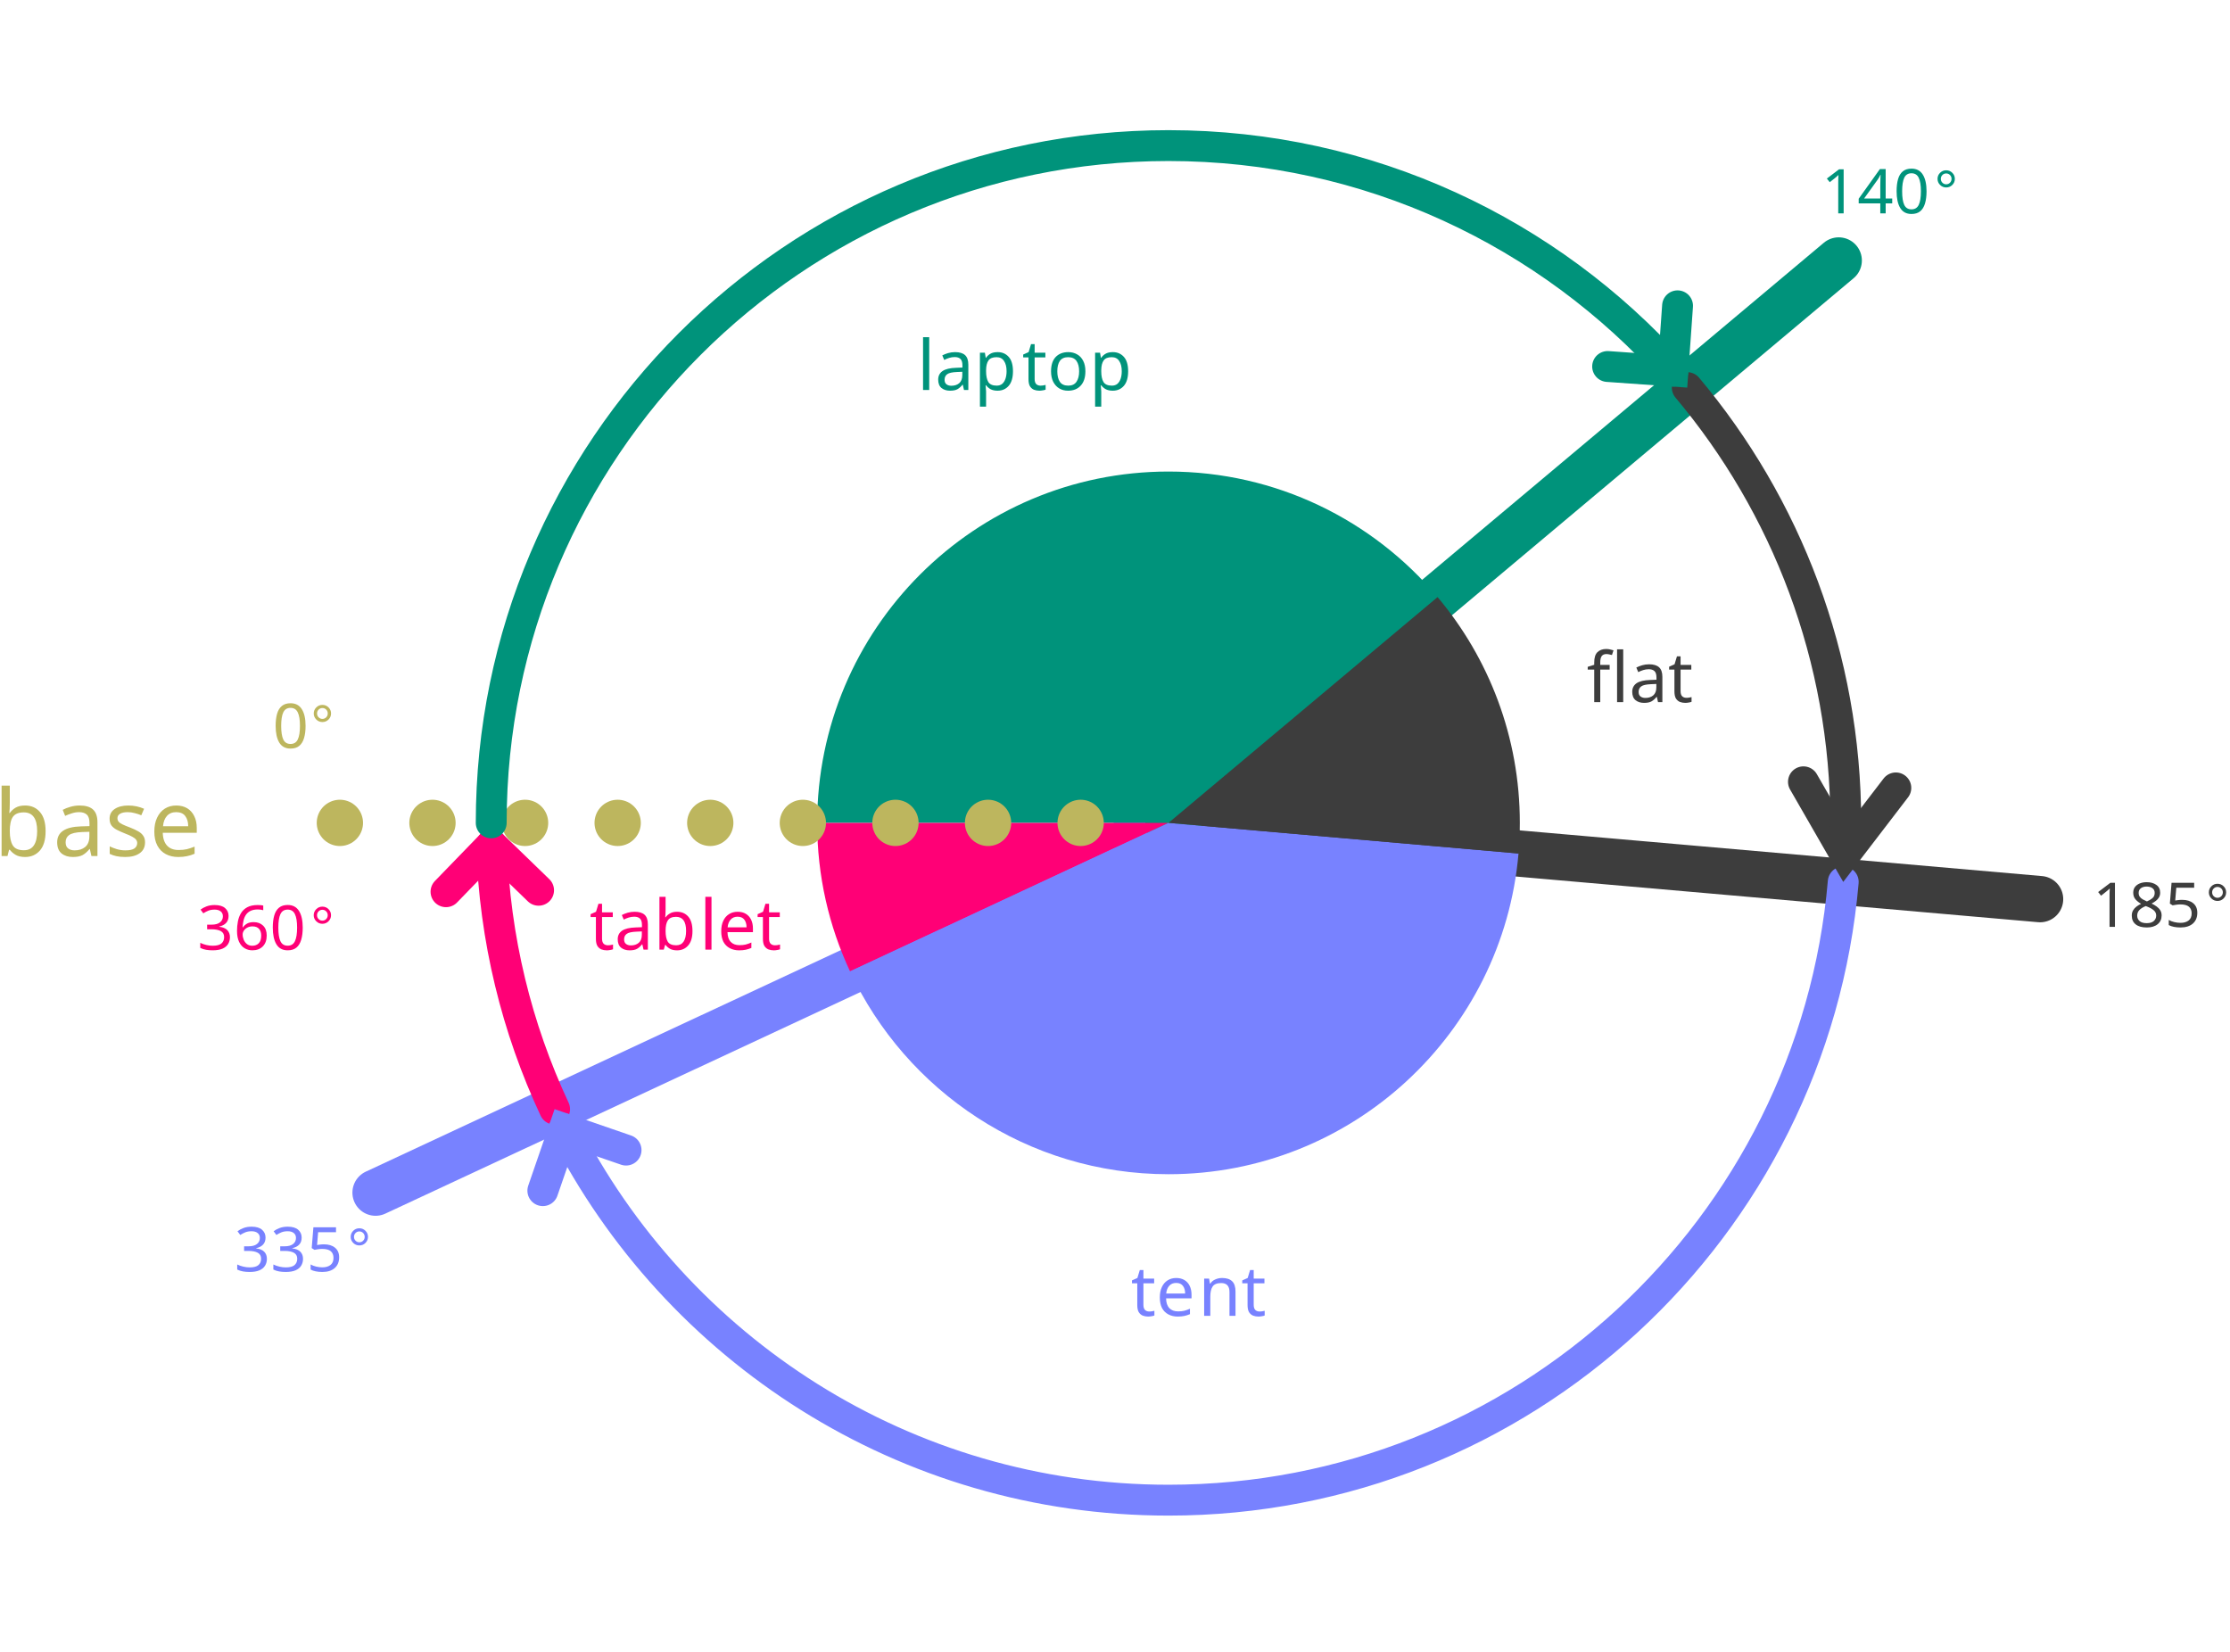
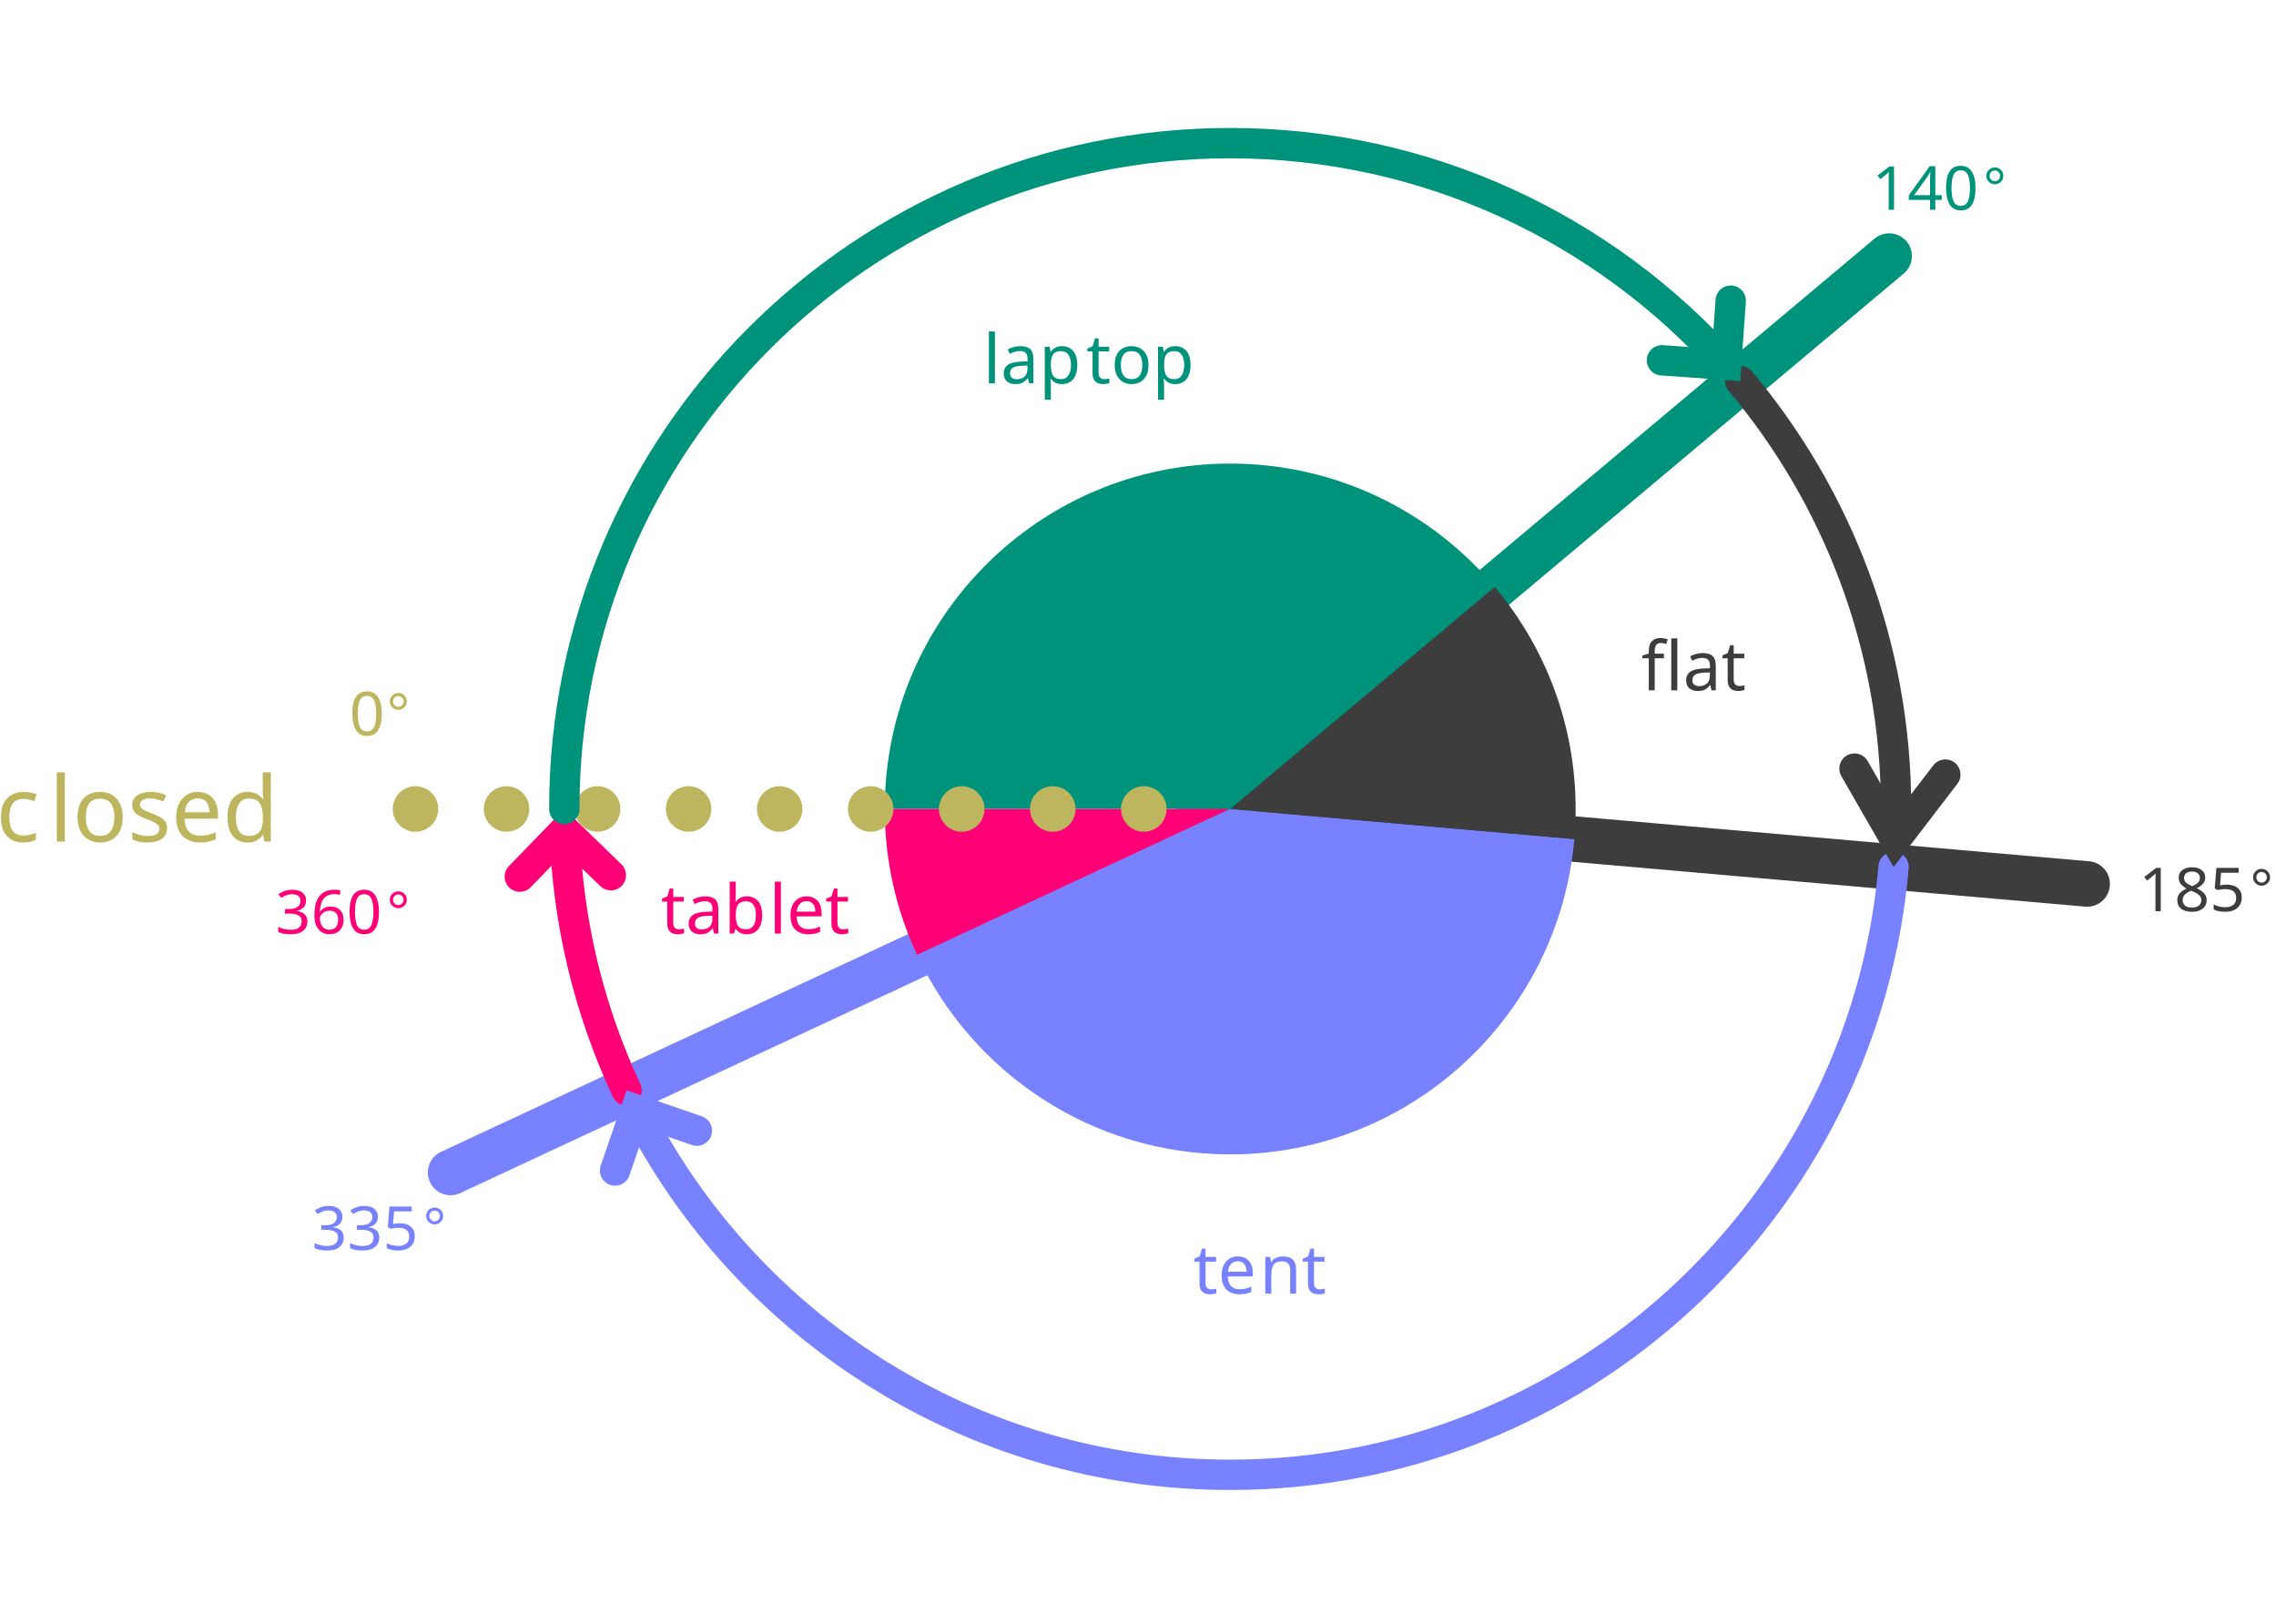
- <svg xmlns="http://www.w3.org/2000/svg" width="100%" height="100%" viewBox="0 0 289 214" version="1.1" xml:space="preserve" style="fill-rule:evenodd;clip-rule:evenodd;stroke-linecap:round;stroke-linejoin:round;stroke-miterlimit:1;">
-   <g>
-     <text x="146.558px" y="170.528px" style="font-family:'ArialRoundedMTBold', 'Arial Rounded MT Bold', sans-serif;font-size:9px;fill:#7882ff;">te<tspan x="155.29px 160.852px " y="170.528px 170.528px ">nt</tspan>
-     </text>
-     <text x="76.398px" y="123.065px" style="font-family:'ArialRoundedMTBold', 'Arial Rounded MT Bold', sans-serif;font-size:9px;fill:#ff0076;">tab<tspan x="90.643px 93.139px 98.611px " y="123.065px 123.065px 123.065px ">let</tspan>
-     </text>
-     <text x="118.859px" y="50.54px" style="font-family:'ArialRoundedMTBold', 'Arial Rounded MT Bold', sans-serif;font-size:9px;fill:#00937b;">lap<tspan x="132.461px 135.721px 141.283px " y="50.54px 50.54px 50.54px ">top</tspan>
-     </text>
-     <text x="205.623px" y="90.998px" style="font-family:'ArialRoundedMTBold', 'Arial Rounded MT Bold', sans-serif;font-size:9px;fill:#3d3d3d;">f<tspan x="208.802px 211.298px 216.541px " y="90.998px 90.998px 90.998px ">lat</tspan>
-     </text>
-     <text x="-0.809px" y="110.936px" style="font-family:'ArialRoundedMTBold', 'Arial Rounded MT Bold', sans-serif;font-size:12px;fill:#bdb65e;">b<tspan x="6.865px 14.161px 20.816px " y="110.936px 110.936px 110.936px ">ase</tspan>
-     </text>
-     <path d="M151.433,106.641l-102.762,47.919" style="fill:none;stroke:#7882ff;stroke-width:6px;" />
-     <path d="M151.433,106.641l112.954,9.883" style="fill:none;stroke:#3d3d3d;stroke-width:6px;" />
-     <path d="M186.306,77.379l-34.873,29.262l-45.531,0c0,-25.129 20.402,-45.531 45.531,-45.531c13.992,0 26.518,6.325 34.873,16.269Z" style="fill:#00937b;" />
-     <path d="M151.433,106.641l86.859,-72.883" style="fill:none;stroke:#00937b;stroke-width:6px;" />
-     <path d="M105.902,106.641l45.531,0l-41.27,19.245c-2.734,-5.847 -4.261,-12.369 -4.261,-19.245Z" style="fill:#ff0076;" />
-     <path d="M110.163,125.886l41.27,-19.245l45.361,3.969c-2.014,23.274 -21.568,41.563 -45.361,41.563c-18.254,0 -34.013,-10.765 -41.27,-26.287Z" style="fill:#7882ff;" />
-     <path d="M186.306,77.379c6.651,7.916 10.659,18.125 10.659,29.262c0,1.337 -0.058,2.661 -0.171,3.969l-45.361,-3.969l34.873,-29.262Z" style="fill:#3d3d3d;" />
-     <path d="M38.047,106.641l113.386,0" style="fill:none;stroke:#bdb65e;stroke-width:6px;stroke-dasharray:0,12,0,0;stroke-dashoffset:6;" />
-     <path d="M57.8,115.564l5.905,-6.095l6.094,5.905" style="fill:none;stroke:#ff0076;stroke-width:4px;stroke-linejoin:miter;stroke-miterlimit:10;" />
-     <path d="M71.874,143.74c-4.894,-10.467 -7.782,-22.055 -8.169,-34.271" style="fill:none;stroke:#ff0076;stroke-width:4px;stroke-linejoin:miter;" />
-     <path d="M70.349,154.305l2.764,-8.022l8.023,2.764" style="fill:none;stroke:#7882ff;stroke-width:4px;stroke-linejoin:miter;stroke-miterlimit:10;" />
-     <path d="M238.877,114.292c-3.881,44.866 -41.578,80.123 -87.444,80.123c-34.183,0 -63.828,-19.583 -78.32,-48.132" style="fill:none;stroke:#7882ff;stroke-width:4px;stroke-linejoin:miter;" />
-     <path d="M245.694,102.108l-6.58,8.586l-5.394,-9.376" style="fill:none;stroke:#3d3d3d;stroke-width:4px;stroke-linejoin:miter;stroke-miterlimit:10;" />
-     <path d="M218.66,50.231c12.821,15.26 20.546,34.94 20.546,56.41c0,1.359 -0.03,2.71 -0.092,4.053" style="fill:none;stroke:#3d3d3d;stroke-width:4px;stroke-linejoin:miter;" />
-     <path d="M217.405,39.631l-0.599,8.464l-8.464,-0.599" style="fill:none;stroke:#00937b;stroke-width:4px;stroke-linejoin:miter;stroke-miterlimit:10;" />
-     <path d="M63.66,106.641c0,-48.443 39.33,-87.773 87.773,-87.773c25.957,0 49.298,11.292 65.373,29.227" style="fill:none;stroke:#00937b;stroke-width:4px;stroke-linejoin:miter;" />
-     <g transform="matrix(0.24,0,0,0.24,-1739.62,-586.767)">
-       <g transform="matrix(1.02321,0,0,1,-191.063,0)">
-         <text x="8231.86px" y="2560.08px" style="font-family:'ArialRoundedMTBold', 'Arial Rounded MT Bold', sans-serif;font-size:33.333px;fill:#00937b;">140</text>
-       </g>
-       <text x="8292.67px" y="2560.08px" style="font-family:'ArialMT', 'Arial', sans-serif;font-size:33.333px;fill:#00937b;">°</text>
+ <svg xmlns="http://www.w3.org/2000/svg" width="100%" height="100%" viewBox="0 0 300 214" version="1.1" xml:space="preserve" style="fill-rule:evenodd;clip-rule:evenodd;stroke-linecap:round;stroke-linejoin:round;stroke-miterlimit:1;">
+   <text x="157.278px" y="170.528px" style="font-family:'ArialRoundedMTBold', 'Arial Rounded MT Bold', sans-serif;font-size:9px;fill:#7882ff;">te<tspan x="166.01px 171.572px " y="170.528px 170.528px ">nt</tspan>
+   </text>
+   <text x="87.118px" y="123.065px" style="font-family:'ArialRoundedMTBold', 'Arial Rounded MT Bold', sans-serif;font-size:9px;fill:#ff0076;">tab<tspan x="101.363px 103.859px 109.331px " y="123.065px 123.065px 123.065px ">let</tspan>
+   </text>
+   <text x="129.579px" y="50.54px" style="font-family:'ArialRoundedMTBold', 'Arial Rounded MT Bold', sans-serif;font-size:9px;fill:#00937b;">lap<tspan x="143.181px 146.441px 152.003px " y="50.54px 50.54px 50.54px ">top</tspan>
+   </text>
+   <text x="216.343px" y="90.998px" style="font-family:'ArialRoundedMTBold', 'Arial Rounded MT Bold', sans-serif;font-size:9px;fill:#3d3d3d;">f<tspan x="219.522px 222.017px 227.26px " y="90.998px 90.998px 90.998px ">lat</tspan>
+   </text>
+   <text x="-0.528px" y="110.936px" style="font-family:'ArialRoundedMTBold', 'Arial Rounded MT Bold', sans-serif;font-size:12px;fill:#bdb65e;">c<tspan x="6.463px 9.79px 17.207px 23.862px 31.158px " y="110.936px 110.936px 110.936px 110.936px 110.936px ">losed</tspan>
+   </text>
+   <path d="M162.153,106.641l-102.763,47.919" style="fill:none;stroke:#7882ff;stroke-width:6px;" />
+   <path d="M162.153,106.641l112.954,9.883" style="fill:none;stroke:#3d3d3d;stroke-width:6px;" />
+   <path d="M197.026,77.379l-34.873,29.262l-45.532,0c0,-25.129 20.402,-45.531 45.532,-45.531c13.992,0 26.518,6.325 34.873,16.269Z" style="fill:#00937b;" />
+   <path d="M162.153,106.641l86.858,-72.883" style="fill:none;stroke:#00937b;stroke-width:6px;" />
+   <path d="M116.621,106.641l45.532,0l-41.27,19.245c-2.734,-5.847 -4.262,-12.369 -4.262,-19.245Z" style="fill:#ff0076;" />
+   <path d="M120.883,125.886l41.27,-19.245l45.36,3.969c-2.013,23.274 -21.568,41.563 -45.36,41.563c-18.254,0 -34.013,-10.765 -41.27,-26.287Z" style="fill:#7882ff;" />
+   <path d="M197.026,77.379c6.651,7.916 10.658,18.125 10.658,29.262c0,1.337 -0.057,2.661 -0.171,3.969l-45.36,-3.969l34.873,-29.262Z" style="fill:#3d3d3d;" />
+   <path d="M48.767,106.641l113.386,0" style="fill:none;stroke:#bdb65e;stroke-width:6px;stroke-dasharray:0,12,0,0;stroke-dashoffset:6;" />
+   <path d="M68.52,115.564l5.904,-6.095l6.095,5.905" style="fill:none;stroke:#ff0076;stroke-width:4px;stroke-linejoin:miter;stroke-miterlimit:10;" />
+   <path d="M82.594,143.74c-4.894,-10.467 -7.782,-22.055 -8.17,-34.271" style="fill:none;stroke:#ff0076;stroke-width:4px;stroke-linejoin:miter;" />
+   <path d="M81.069,154.305l2.764,-8.022l8.023,2.764" style="fill:none;stroke:#7882ff;stroke-width:4px;stroke-linejoin:miter;stroke-miterlimit:10;" />
+   <path d="M249.597,114.292c-3.882,44.866 -41.578,80.123 -87.444,80.123c-34.183,0 -63.828,-19.583 -78.32,-48.132" style="fill:none;stroke:#7882ff;stroke-width:4px;stroke-linejoin:miter;" />
+   <path d="M256.414,102.108l-6.58,8.586l-5.394,-9.376" style="fill:none;stroke:#3d3d3d;stroke-width:4px;stroke-linejoin:miter;stroke-miterlimit:10;" />
+   <path d="M229.38,50.231c12.821,15.26 20.546,34.94 20.546,56.41c0,1.359 -0.031,2.71 -0.092,4.053" style="fill:none;stroke:#3d3d3d;stroke-width:4px;stroke-linejoin:miter;" />
+   <path d="M228.125,39.631l-0.599,8.464l-8.464,-0.599" style="fill:none;stroke:#00937b;stroke-width:4px;stroke-linejoin:miter;stroke-miterlimit:10;" />
+   <path d="M74.38,106.641c0,-48.443 39.329,-87.773 87.773,-87.773c25.957,0 49.297,11.292 65.373,29.227" style="fill:none;stroke:#00937b;stroke-width:4px;stroke-linejoin:miter;" />
+   <g transform="matrix(0.24,0,0,0.24,-1728.9,-586.767)">
+     <g transform="matrix(1.02321,0,0,1,-191.063,0)">
+       <text x="8231.86px" y="2560.08px" style="font-family:'ArialRoundedMTBold', 'Arial Rounded MT Bold', sans-serif;font-size:33.333px;fill:#00937b;">140</text>
    </g>
-     <g transform="matrix(0.24,0,0,0.24,-1704.46,-494.302)">
-       <g transform="matrix(1.02321,0,0,1,-191.063,0)">
-         <text x="8231.86px" y="2560.08px" style="font-family:'ArialRoundedMTBold', 'Arial Rounded MT Bold', sans-serif;font-size:33.333px;fill:#3d3d3d;">185</text>
-       </g>
-       <text x="8292.67px" y="2560.08px" style="font-family:'ArialMT', 'Arial', sans-serif;font-size:33.333px;fill:#3d3d3d;">°</text>
+     <text x="8292.67px" y="2560.08px" style="font-family:'ArialMT', 'Arial', sans-serif;font-size:33.333px;fill:#00937b;">°</text>
+   </g>
+   <g transform="matrix(0.24,0,0,0.24,-1693.74,-494.302)">
+     <g transform="matrix(1.02321,0,0,1,-191.063,0)">
+       <text x="8231.86px" y="2560.08px" style="font-family:'ArialRoundedMTBold', 'Arial Rounded MT Bold', sans-serif;font-size:33.333px;fill:#3d3d3d;">185</text>
    </g>
-     <g transform="matrix(0.24,0,0,0.24,-1945.27,-449.657)">
-       <g transform="matrix(1.02321,0,0,1,-191.063,0)">
-         <text x="8231.86px" y="2560.08px" style="font-family:'ArialRoundedMTBold', 'Arial Rounded MT Bold', sans-serif;font-size:33.333px;fill:#7882ff;">335</text>
-       </g>
-       <text x="8292.67px" y="2560.08px" style="font-family:'ArialMT', 'Arial', sans-serif;font-size:33.333px;fill:#7882ff;">°</text>
+     <text x="8292.67px" y="2560.08px" style="font-family:'ArialMT', 'Arial', sans-serif;font-size:33.333px;fill:#3d3d3d;">°</text>
+   </g>
+   <g transform="matrix(0.24,0,0,0.24,-1934.55,-449.657)">
+     <g transform="matrix(1.02321,0,0,1,-191.063,0)">
+       <text x="8231.86px" y="2560.08px" style="font-family:'ArialRoundedMTBold', 'Arial Rounded MT Bold', sans-serif;font-size:33.333px;fill:#7882ff;">335</text>
    </g>
-     <g transform="matrix(0.24,0,0,0.24,-1950.06,-491.341)">
-       <g transform="matrix(1.02321,0,0,1,-191.063,0)">
-         <text x="8231.86px" y="2560.08px" style="font-family:'ArialRoundedMTBold', 'Arial Rounded MT Bold', sans-serif;font-size:33.333px;fill:#ff0076;">360</text>
-       </g>
-       <text x="8292.67px" y="2560.08px" style="font-family:'ArialMT', 'Arial', sans-serif;font-size:33.333px;fill:#ff0076;">°</text>
+     <text x="8292.67px" y="2560.08px" style="font-family:'ArialMT', 'Arial', sans-serif;font-size:33.333px;fill:#7882ff;">°</text>
+   </g>
+   <g transform="matrix(0.24,0,0,0.24,-1939.34,-491.341)">
+     <g transform="matrix(1.02321,0,0,1,-191.063,0)">
+       <text x="8231.86px" y="2560.08px" style="font-family:'ArialRoundedMTBold', 'Arial Rounded MT Bold', sans-serif;font-size:33.333px;fill:#ff0076;">360</text>
    </g>
-     <g transform="matrix(0.24,0,0,0.24,-1713.14,-567.809)">
-       <g transform="matrix(1.02321,0,0,1,-169.092,0)">
-         <text x="7285.25px" y="2769.76px" style="font-family:'ArialRoundedMTBold', 'Arial Rounded MT Bold', sans-serif;font-size:33.333px;fill:#bdb65e;">0</text>
-       </g>
-       <text x="7305.52px" y="2769.76px" style="font-family:'ArialMT', 'Arial', sans-serif;font-size:33.333px;fill:#bdb65e;">°</text>
+     <text x="8292.67px" y="2560.08px" style="font-family:'ArialMT', 'Arial', sans-serif;font-size:33.333px;fill:#ff0076;">°</text>
+   </g>
+   <g transform="matrix(0.24,0,0,0.24,-1702.42,-567.809)">
+     <g transform="matrix(1.02321,0,0,1,-169.092,0)">
+       <text x="7285.25px" y="2769.76px" style="font-family:'ArialRoundedMTBold', 'Arial Rounded MT Bold', sans-serif;font-size:33.333px;fill:#bdb65e;">0</text>
    </g>
+     <text x="7305.52px" y="2769.76px" style="font-family:'ArialMT', 'Arial', sans-serif;font-size:33.333px;fill:#bdb65e;">°</text>
  </g>
</svg>
